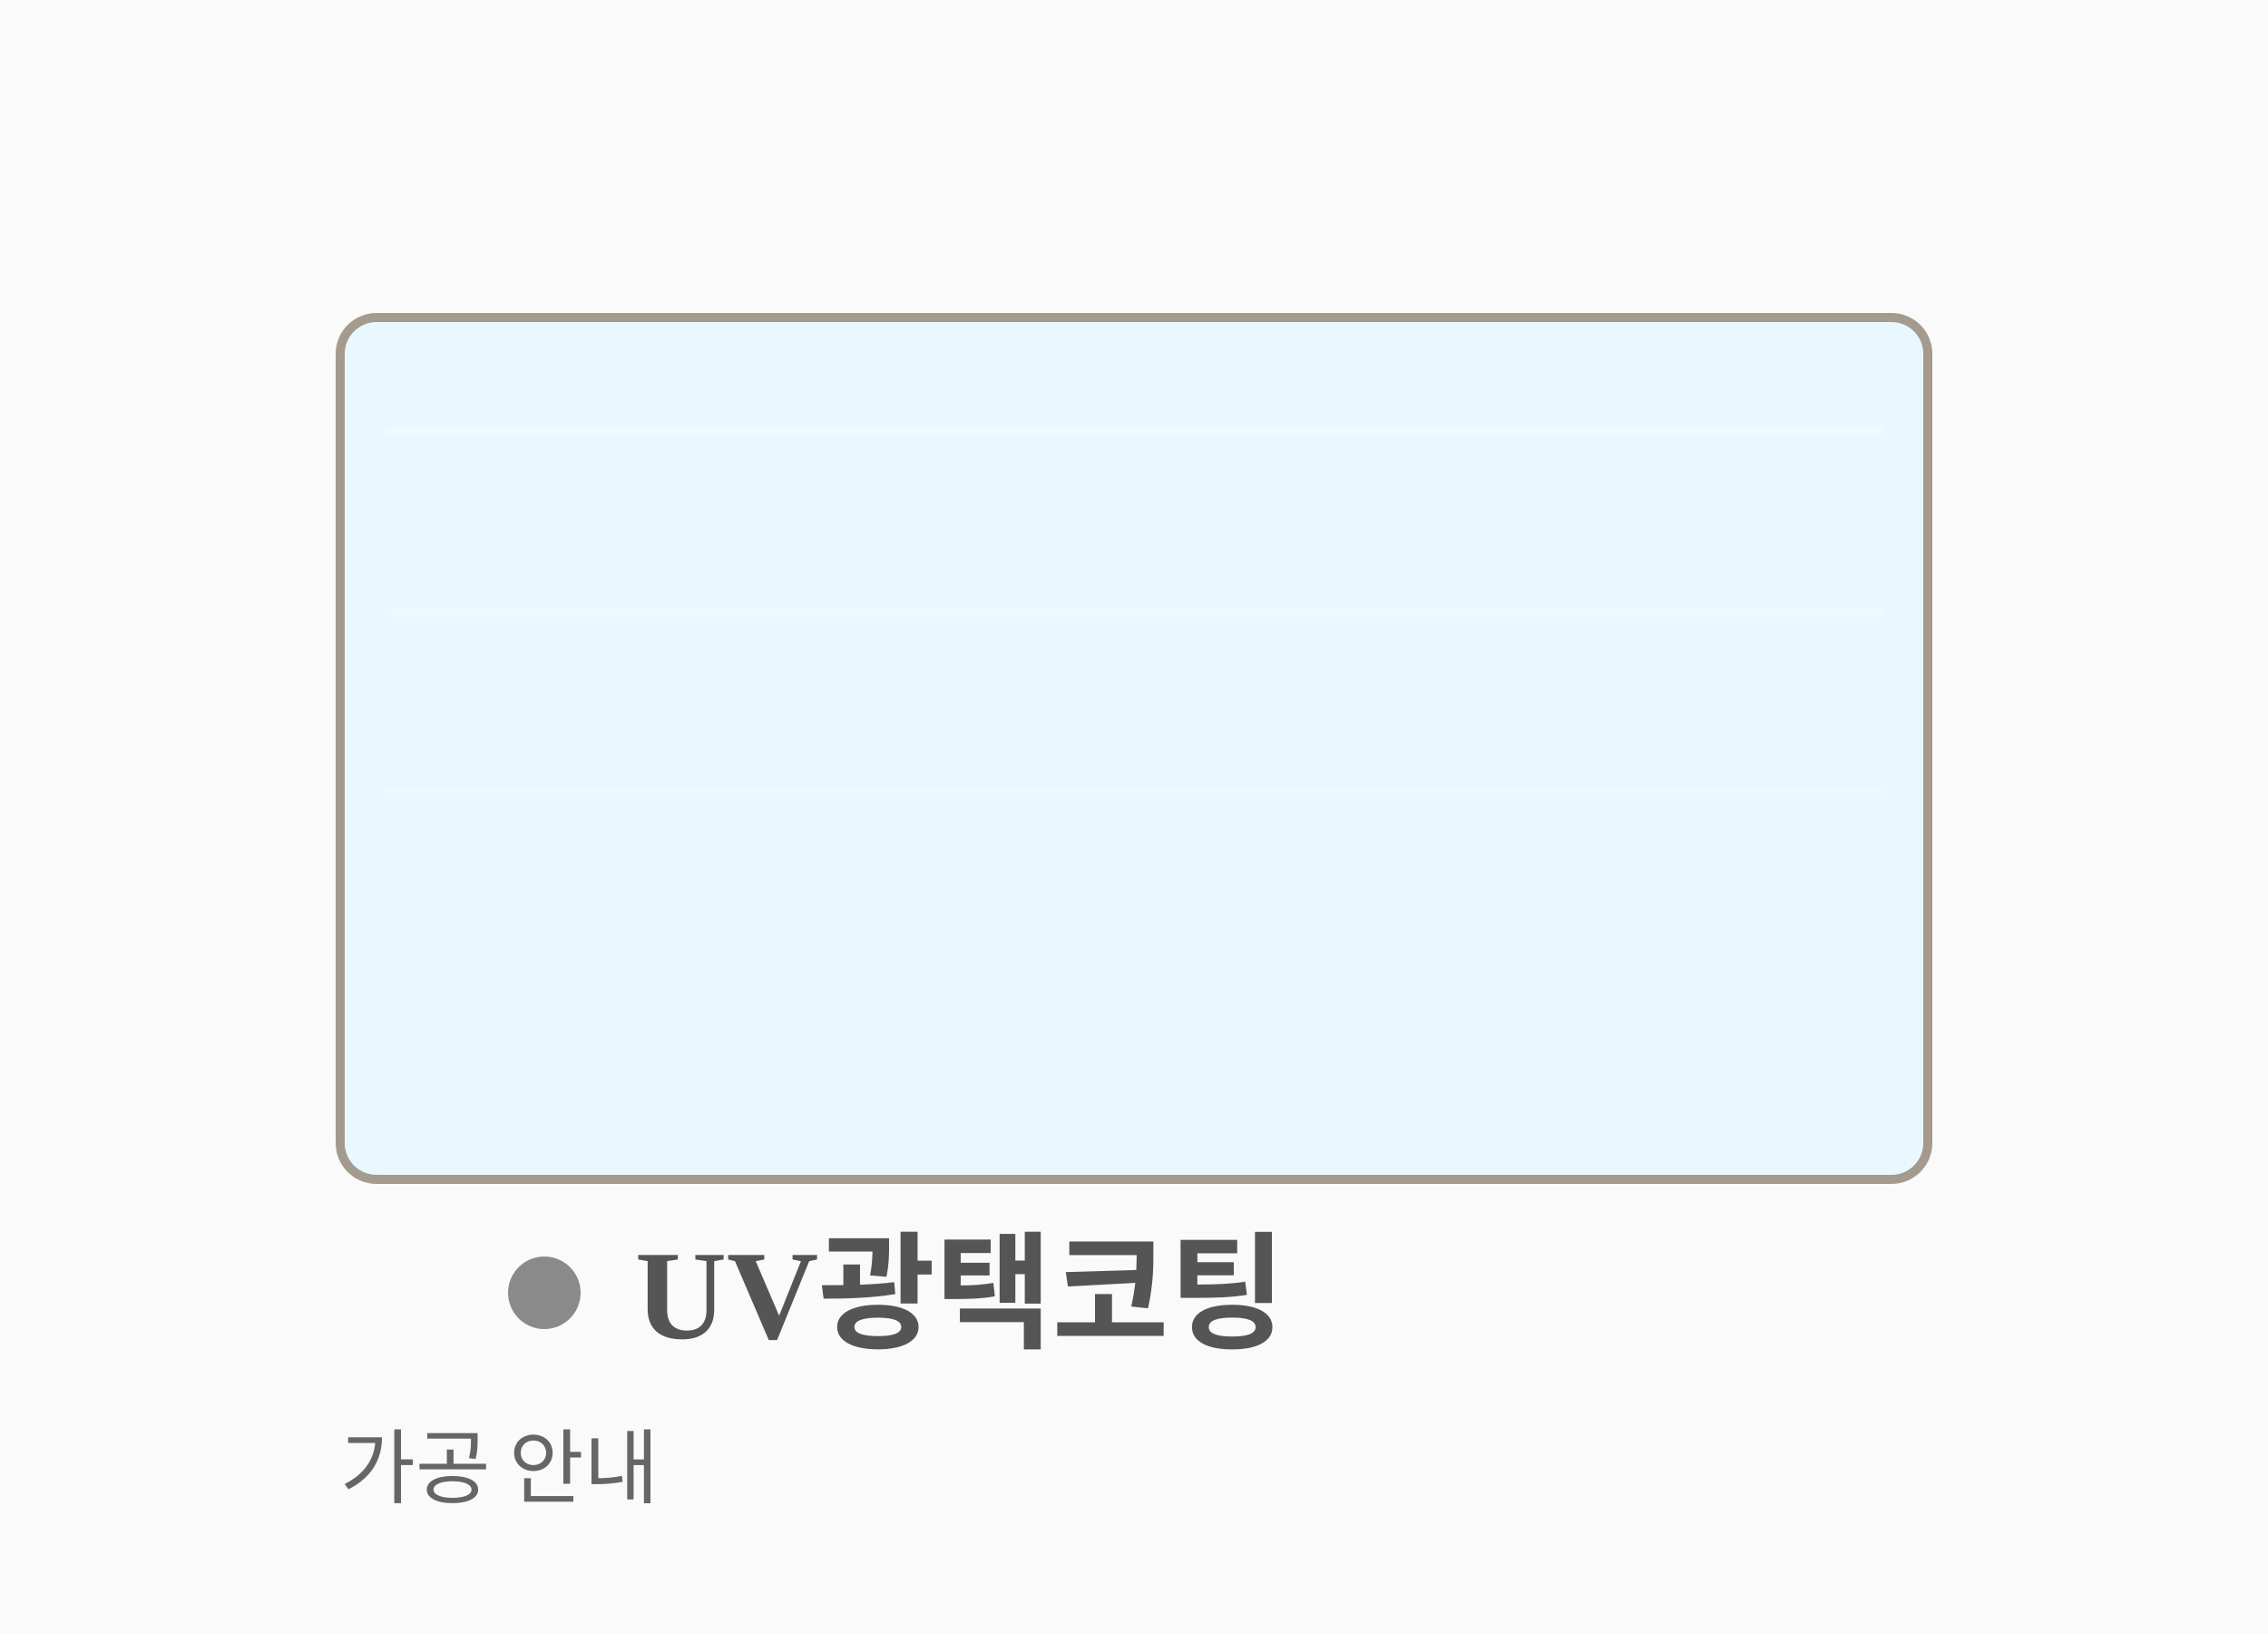
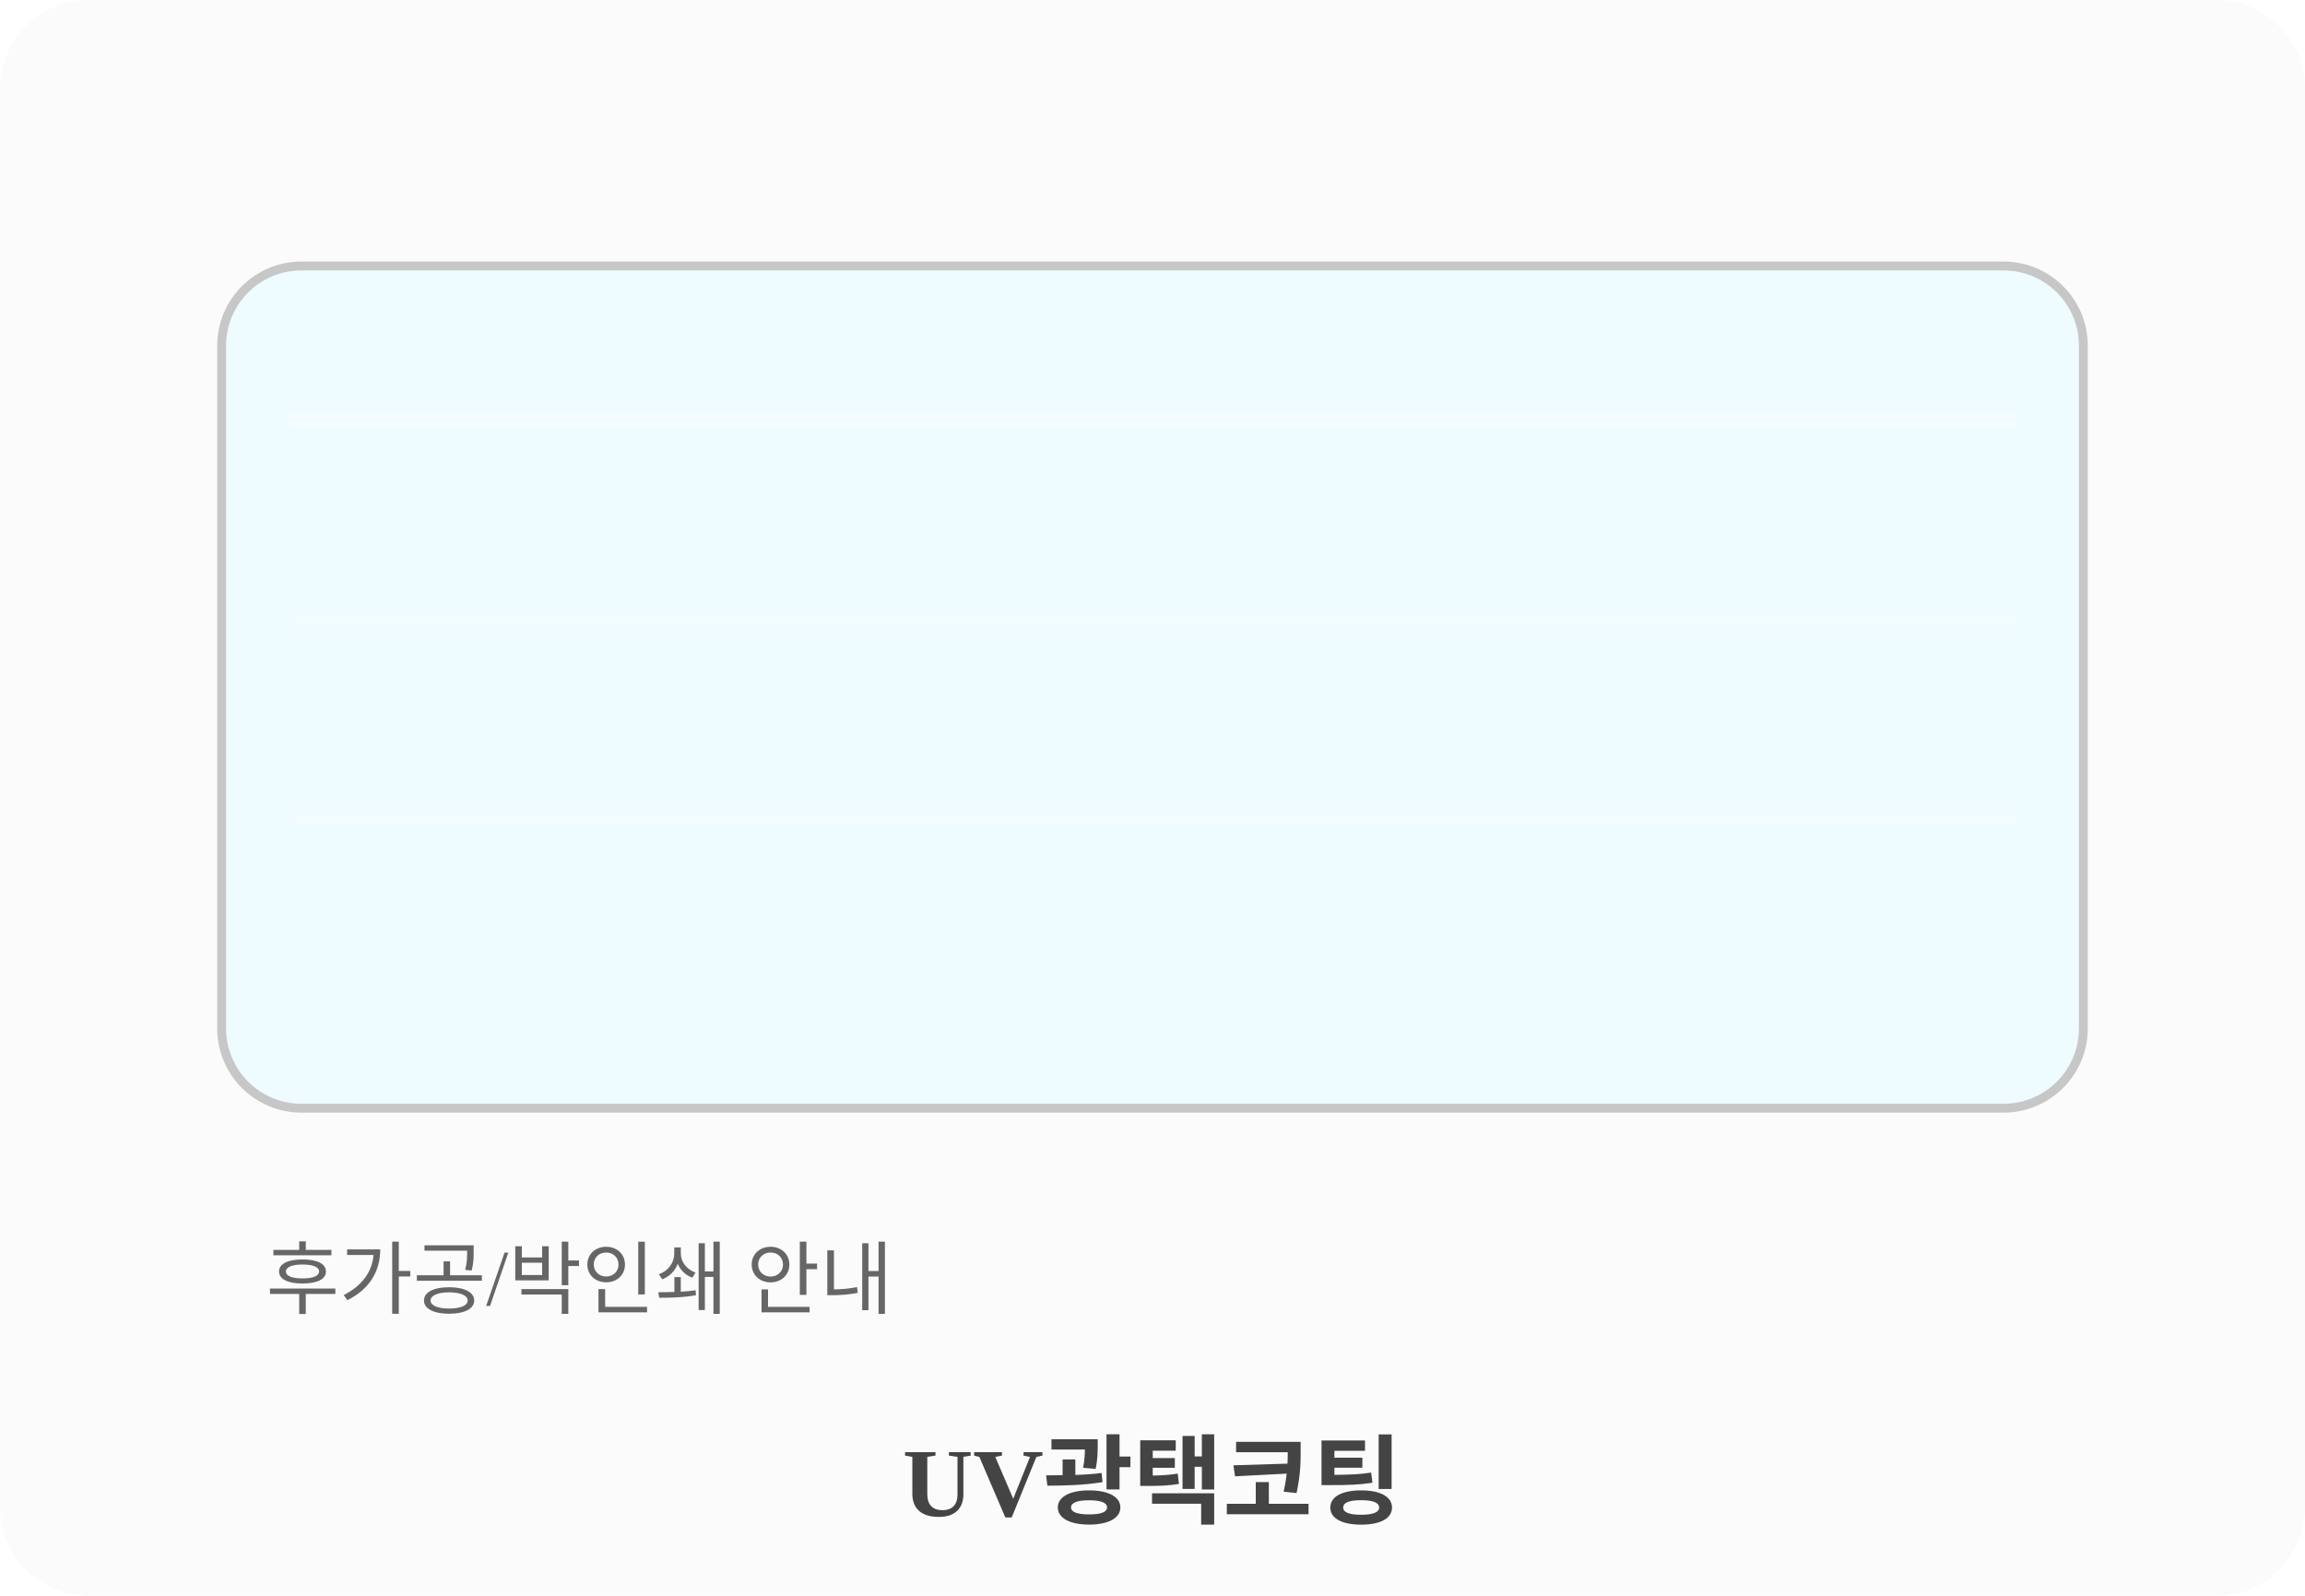
- <svg xmlns="http://www.w3.org/2000/svg" width="500" height="360" viewBox="0 0 500 360">
-   <rect width="500" height="360" fill="#fafafa" />
-   <rect x="75" y="70" width="350" height="190" rx="8" fill="#e9f8ff" stroke="#a49a8d" stroke-width="2" />
-   <path d="M85 95 H415" stroke="rgba(255,255,255,.25)" stroke-width="2" />
-   <path d="M85 135 H415" stroke="rgba(255,255,255,.15)" stroke-width="2" />
-   <path d="M85 175 H415" stroke="rgba(255,255,255,.2)" stroke-width="2" />
-   <circle cx="120" cy="285" r="8" fill="#8a8a8a" />
-   <text x="140" y="295" font-size="28" font-weight="700" fill="#555">UV광택코팅</text>
-   <text x="75" y="330" font-size="18" fill="#666">가공 안내</text>
+ <svg xmlns="http://www.w3.org/2000/svg" width="520" height="360" viewBox="0 0 520 360">
+   <rect width="520" height="360" rx="20" fill="#fbfbfb" />
+   <rect x="50" y="60" width="420" height="190" rx="18" fill="#eefbff" stroke="#c7c7c7" stroke-width="2" />
+   <path d="M65 95 H455" stroke="rgba(255,255,255,.35)" stroke-width="3" />
+   <path d="M65 140 H455" stroke="rgba(255,255,255,.18)" stroke-width="3" />
+   <path d="M65 185 H455" stroke="rgba(255,255,255,.22)" stroke-width="3" />
+   <text x="60" y="295" font-size="18" fill="#666">후가공/박인쇄 안내</text>
+   <text x="260.0" y="342" text-anchor="middle" font-size="22" font-weight="800" fill="#444">UV광택코팅</text>
</svg>
